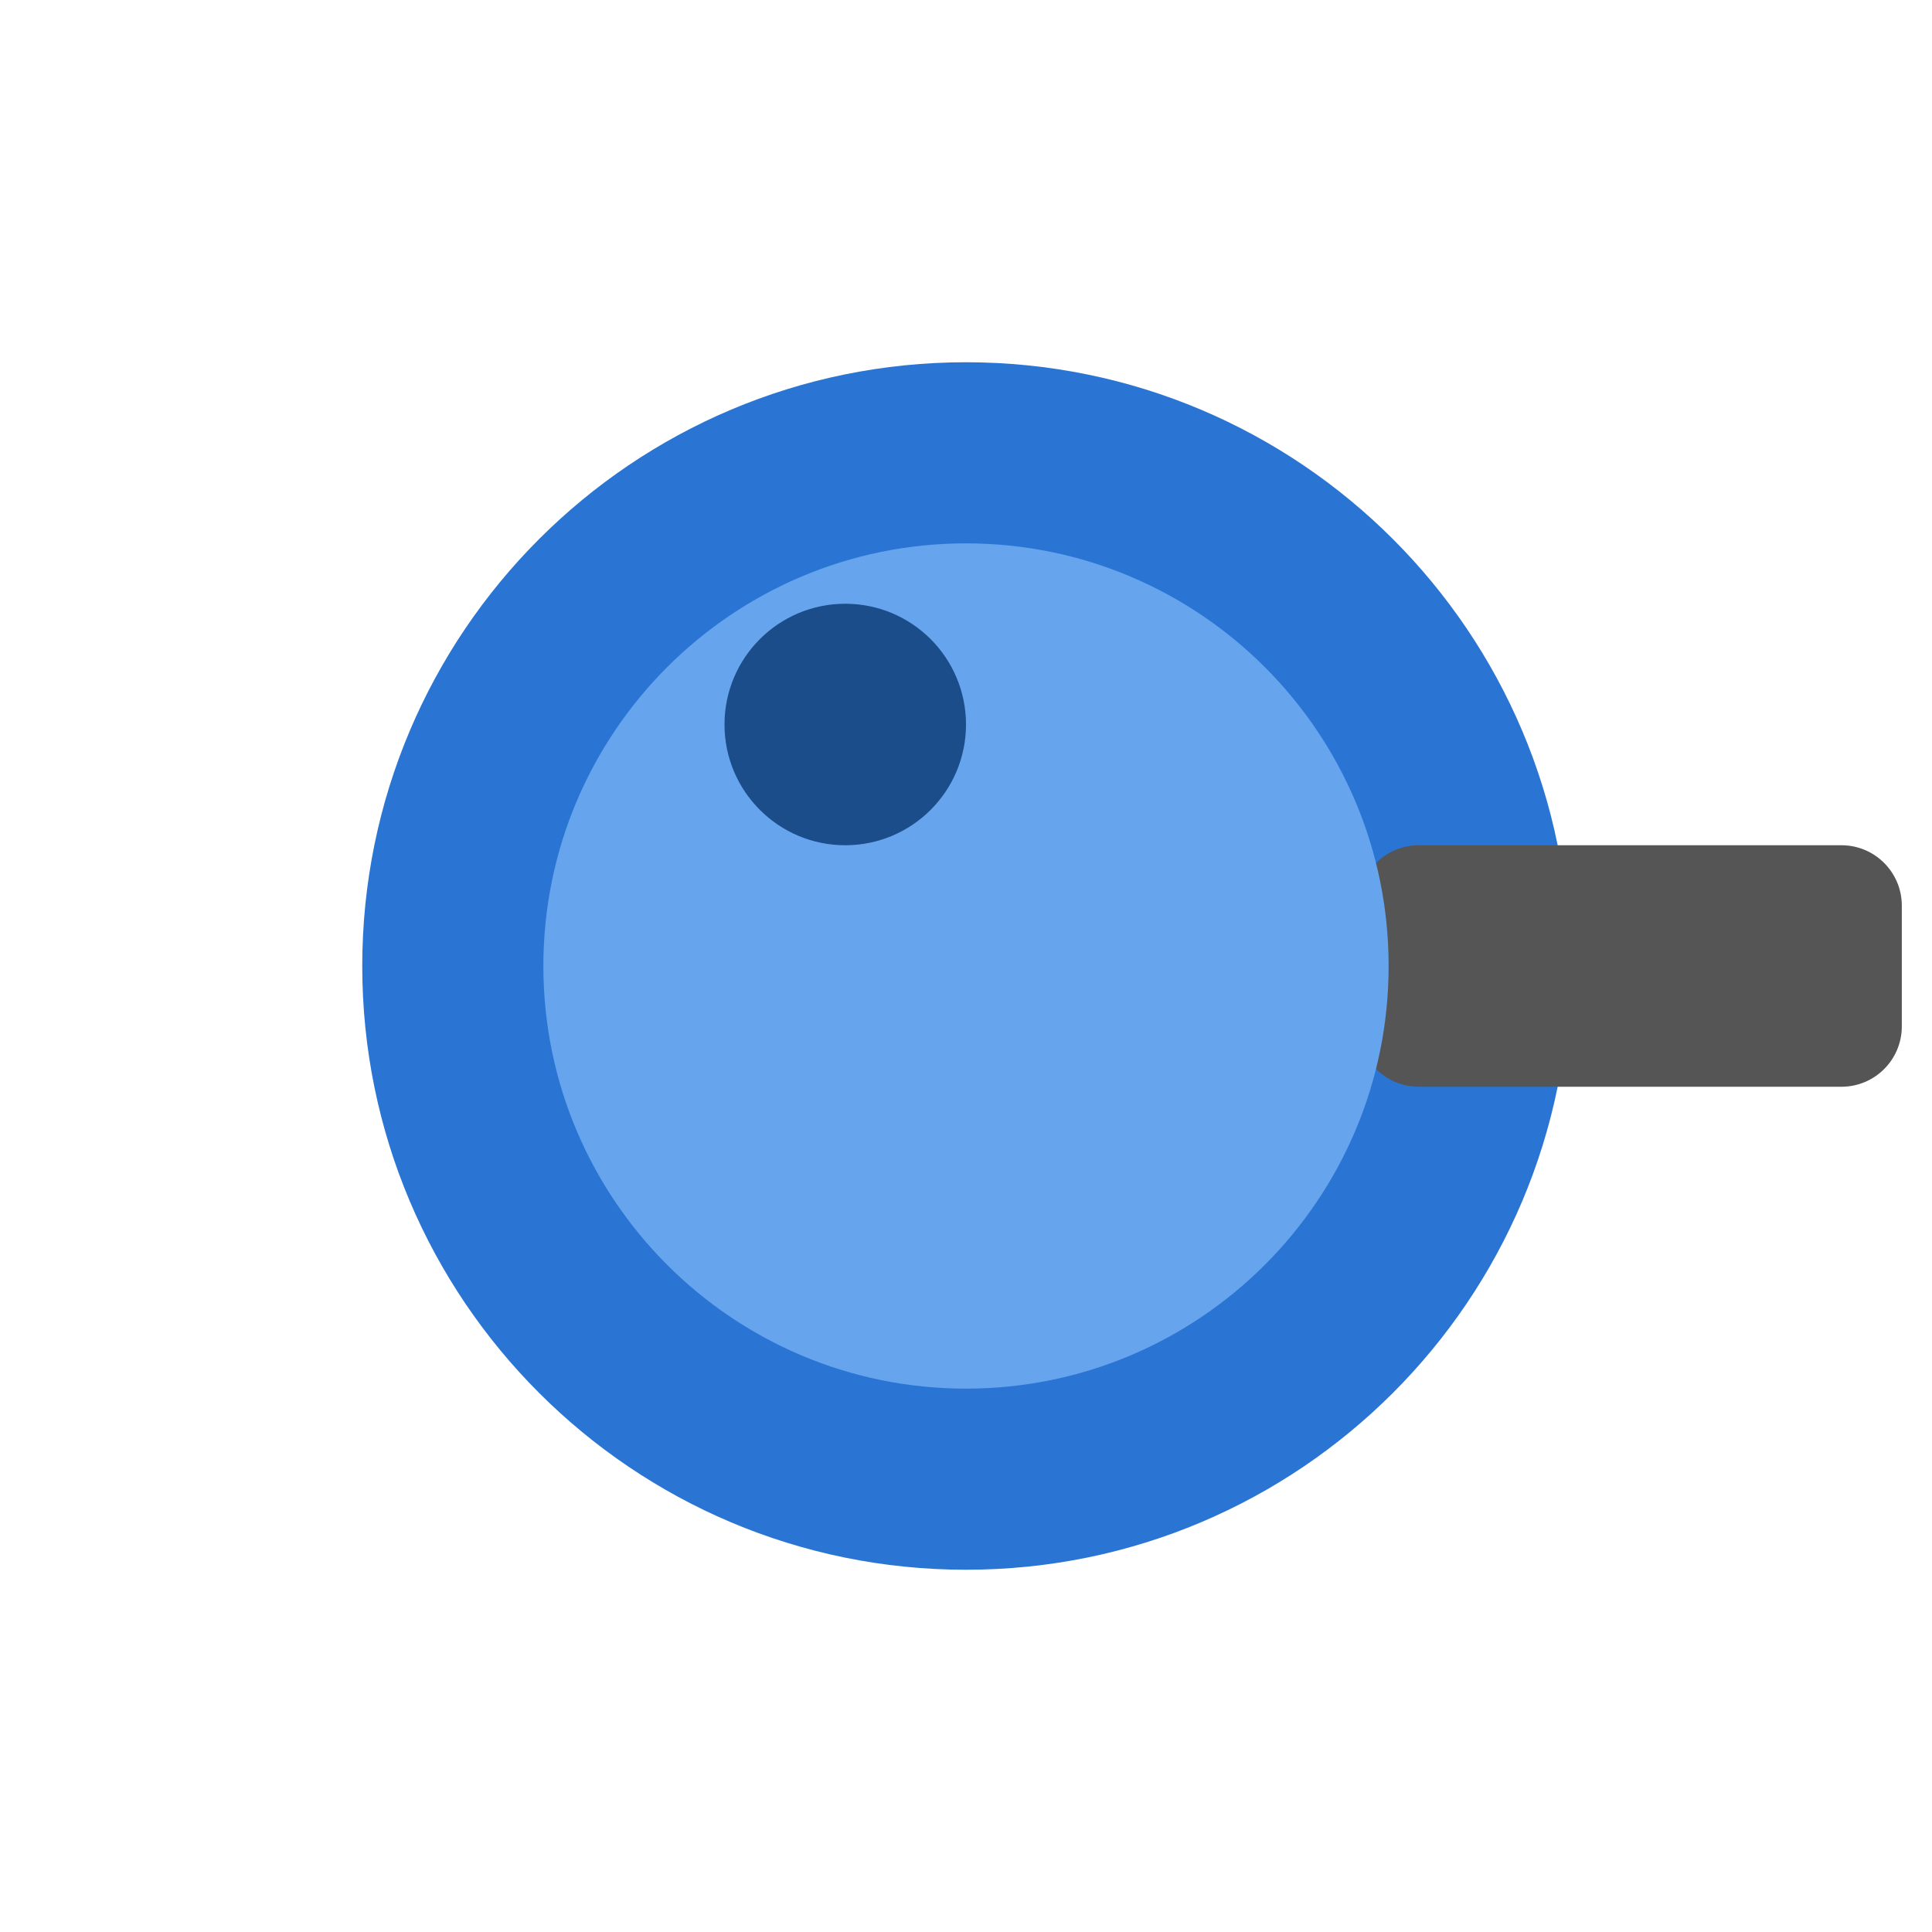
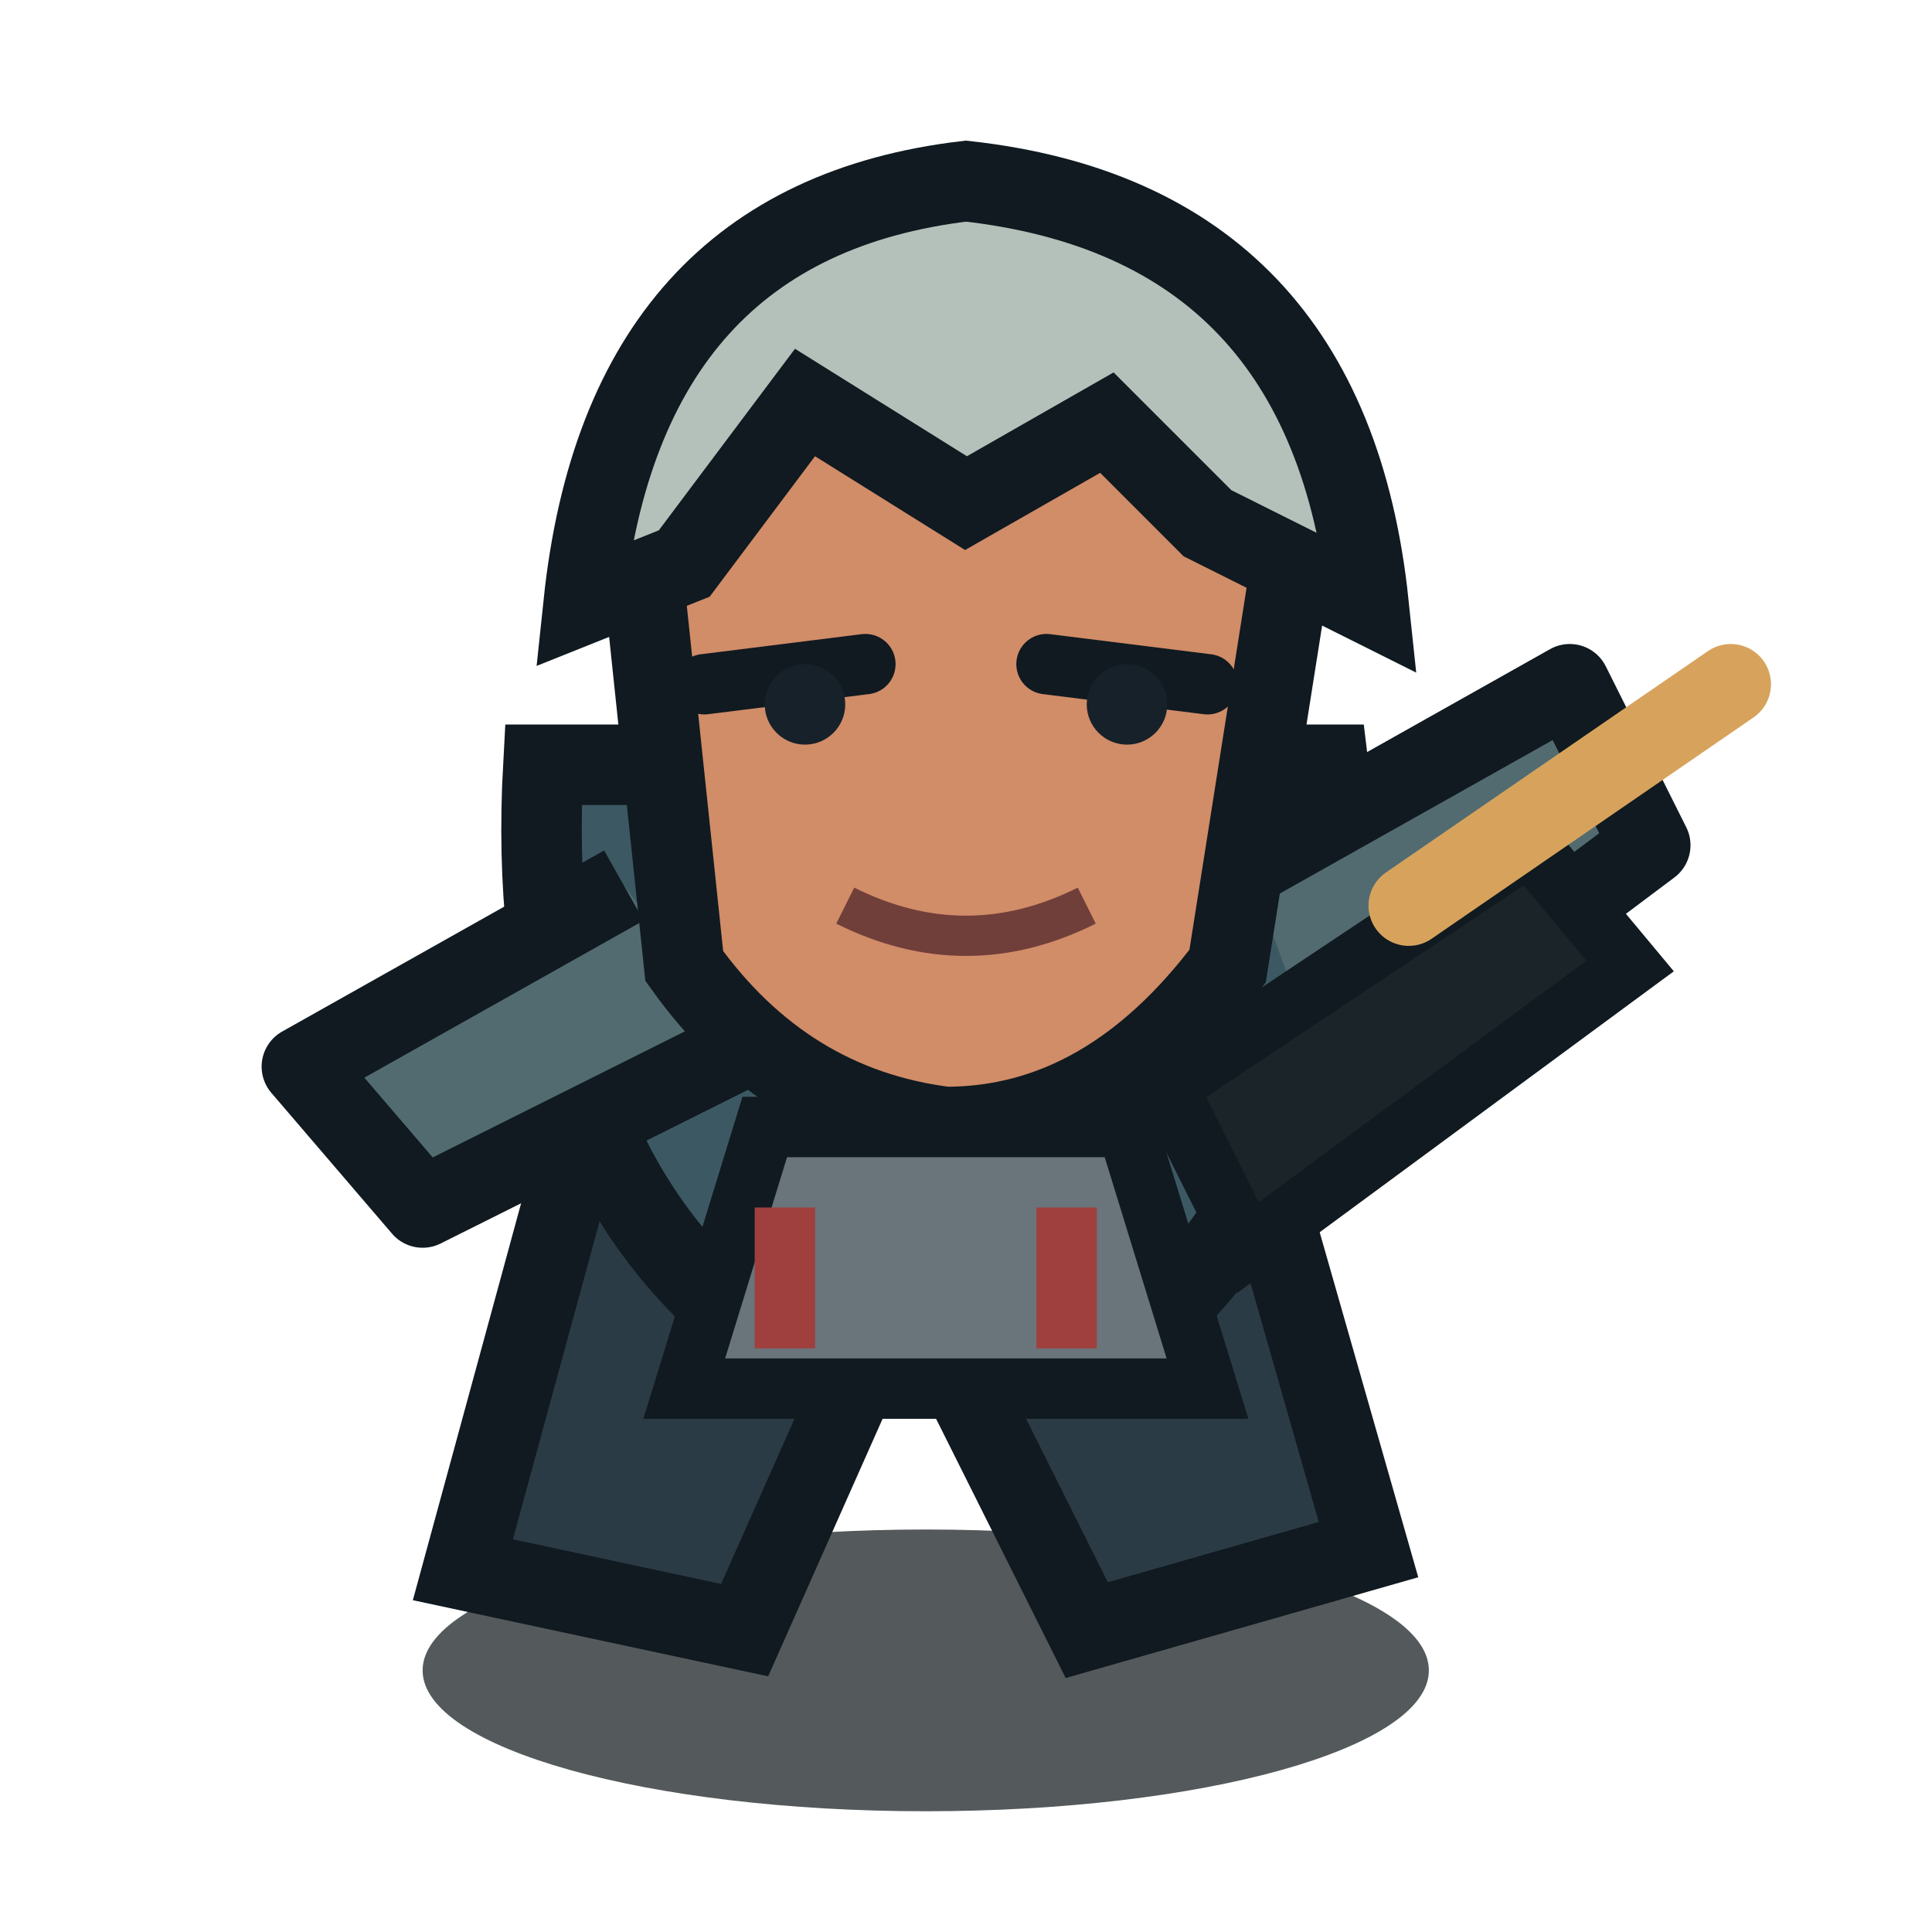
- <svg xmlns="http://www.w3.org/2000/svg" width="64" height="64" viewBox="0 0 64 64">
-   <circle cx="32" cy="32" r="20" fill="#2A75D3" />
-   <rect x="45" y="28" width="18" height="8" rx="2" fill="#555555" />
-   <circle cx="32" cy="32" r="14" fill="#66A5ED" />
-   <circle cx="28" cy="24" r="4" fill="#1B4D8A" />
+ <svg xmlns="http://www.w3.org/2000/svg" width="96" height="96" viewBox="0 0 96 96">
+   <ellipse cx="46" cy="83" rx="25" ry="7" fill="#0b1216" opacity=".7" />
+   <path d="M29 56 L23 78 L37 81 L45 63 L54 81 L68 77 L62 56Z" fill="#2b3b45" stroke="#101a20" stroke-width="4" />
+   <path d="M27 38 Q26 56 36 65 Q47 70 59 64 Q68 54 66 38Z" fill="#3c5963" stroke="#101a20" stroke-width="4" />
+   <path d="M31 44 L15 53 L21 60 L37 52 M62 43 L78 34 L82 42 L66 54" fill="#526b70" stroke="#101a20" stroke-width="4" stroke-linejoin="round" />
+   <path d="M32 29 Q34 16 47 13 Q61 15 64 29 L61 48 Q55 56 47 56 Q39 55 34 48Z" fill="#d18c68" stroke="#101a20" stroke-width="4" />
+   <path d="M29 30 Q31 11 48 9 Q66 11 68 30 L60 26 L55 21 L48 25 L40 20 L34 28Z" fill="#b4c1ba" stroke="#101a20" stroke-width="4" />
+   <path d="M35 34 L43 33 M52 33 L60 34" stroke="#101a20" stroke-width="3" stroke-linecap="round" />
+   <circle cx="40" cy="35" r="2" fill="#17212a" />
+   <circle cx="56" cy="35" r="2" fill="#17212a" />
+   <path d="M42 45 Q48 48 54 45" fill="none" stroke="#713f3a" stroke-width="2" />
+   <path d="M38 56 L56 56 L60 69 L34 69Z" fill="#69757a" stroke="#101a20" stroke-width="3" />
+   <path d="M58 54 L76 42 L81 48 L62 62Z" fill="#1b2428" stroke="#101a20" stroke-width="3" />
+   <path d="M70 45 L86 34" stroke="#d7a35c" stroke-width="4" stroke-linecap="round" />
+   <path d="M39 60 L39 67 M53 60 L53 67" stroke="#9f3f3e" stroke-width="3" />
</svg>
